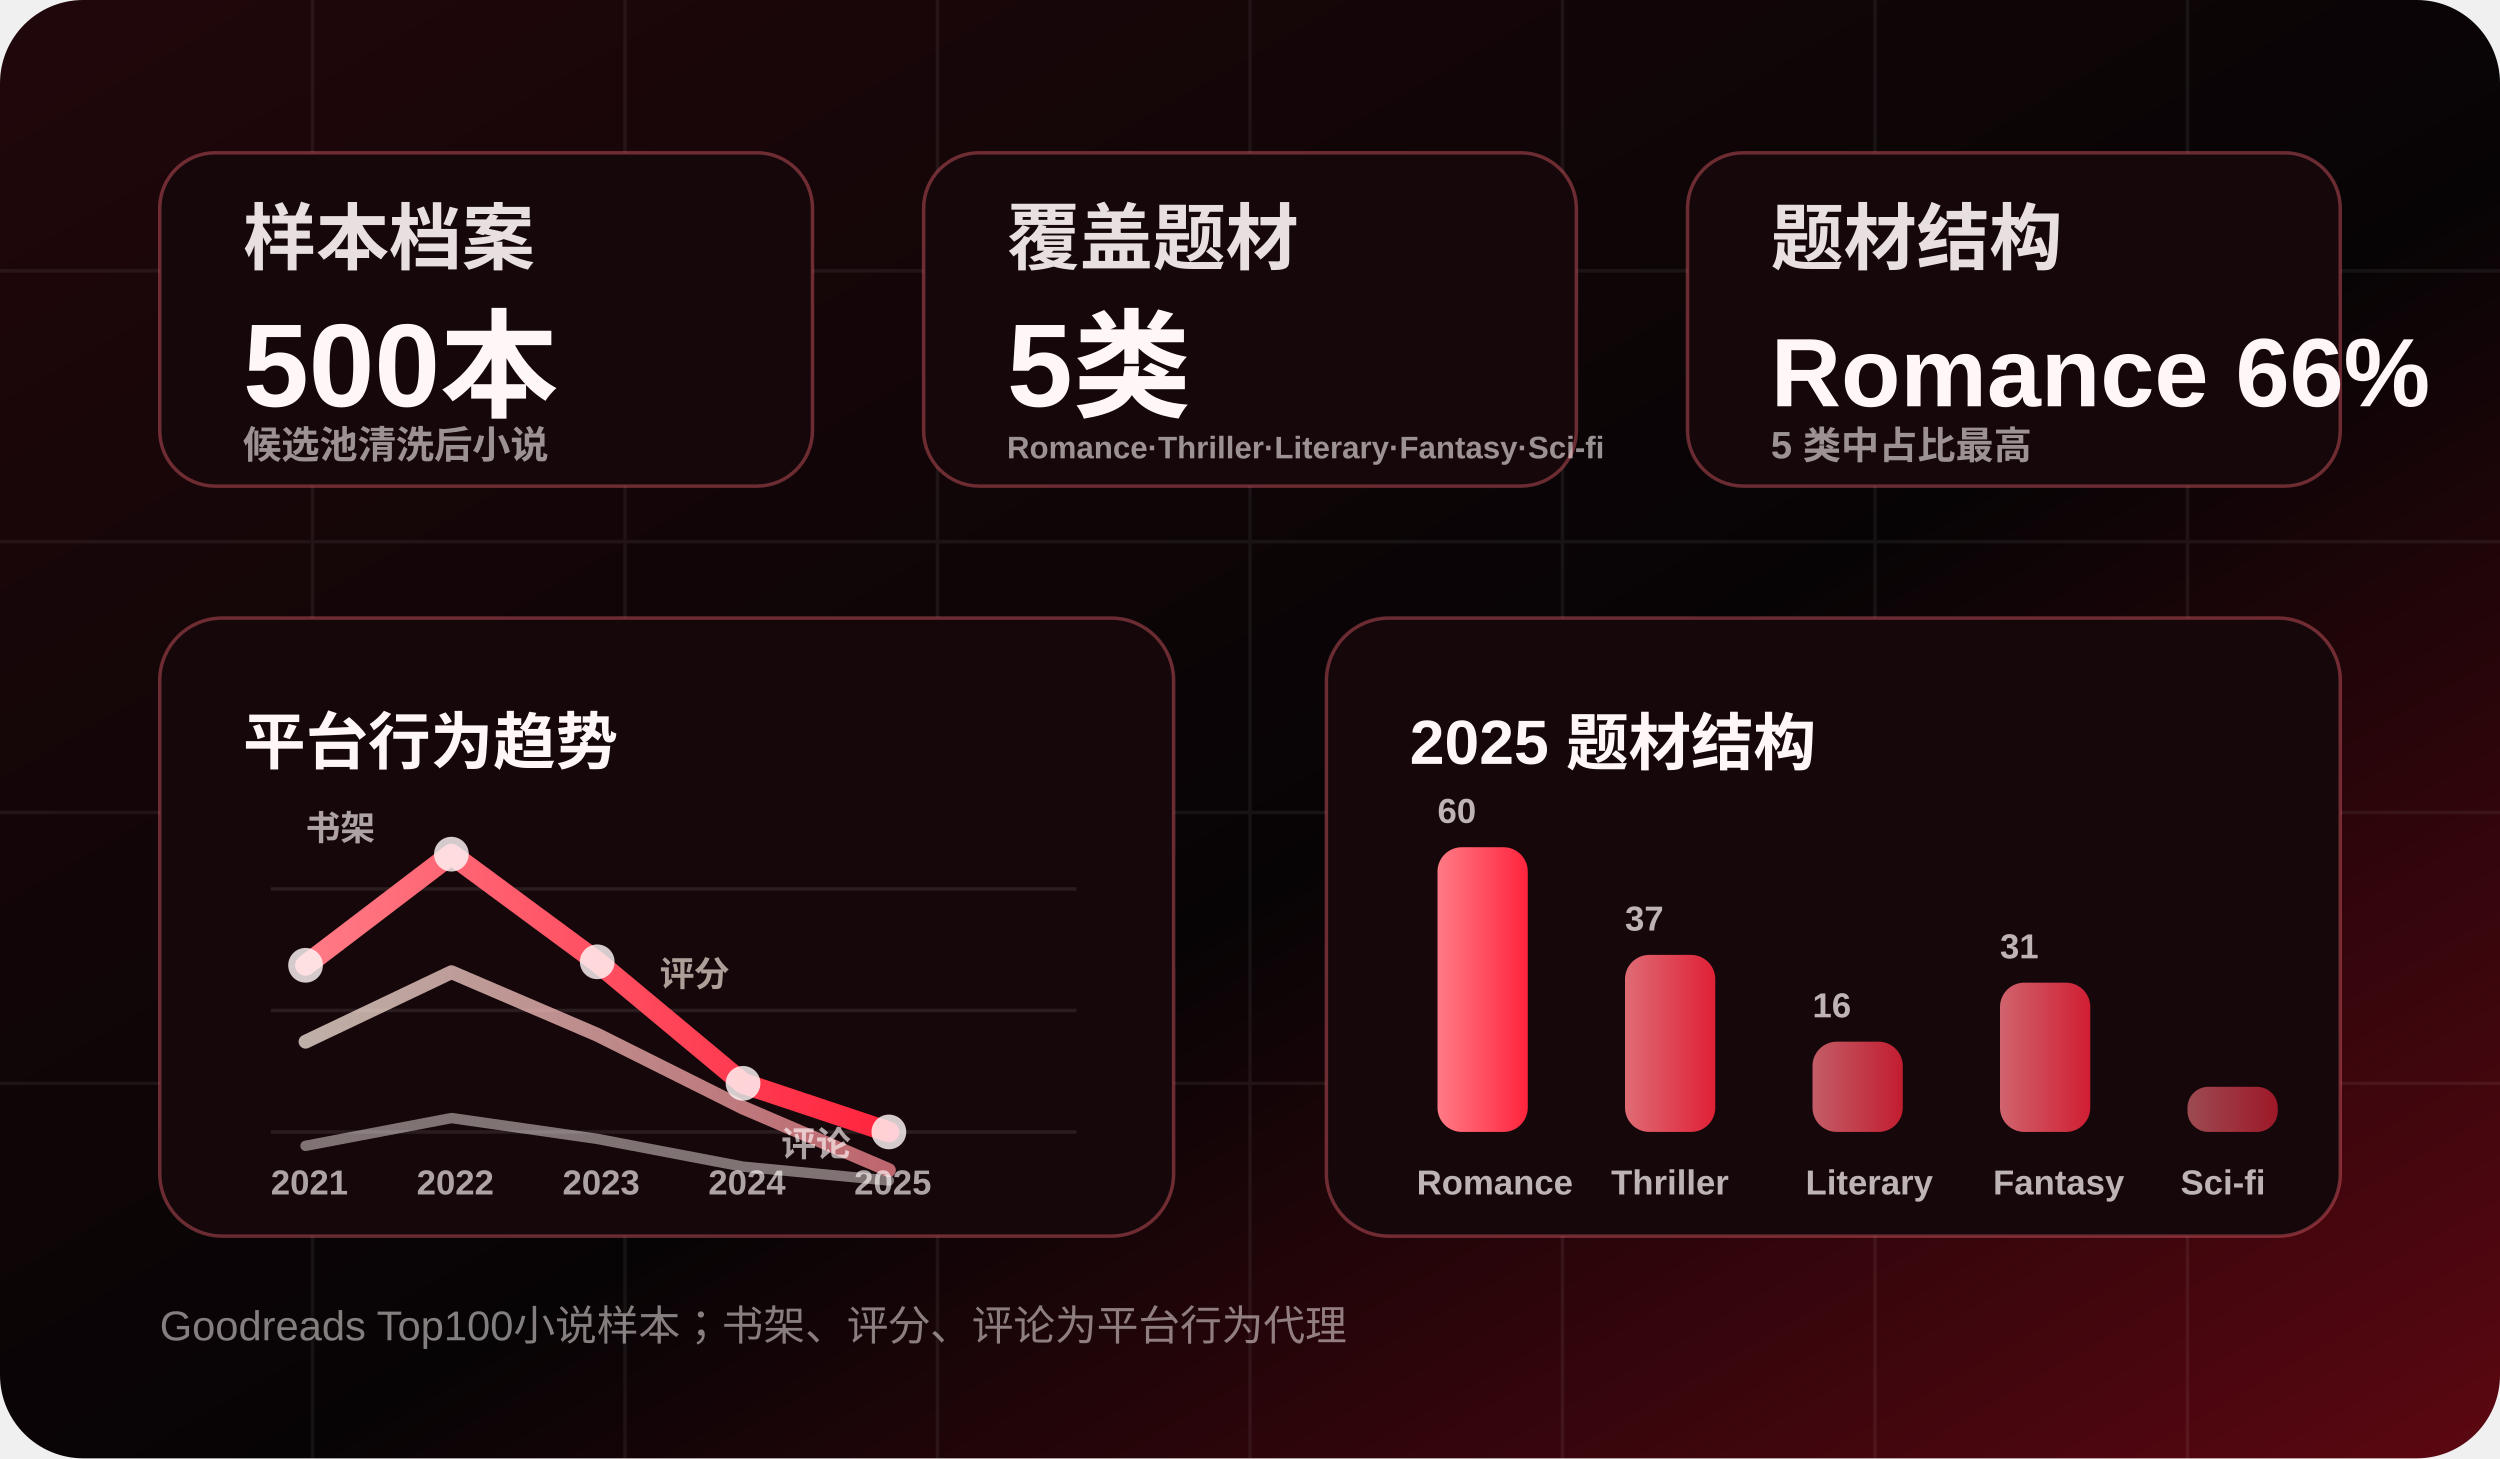
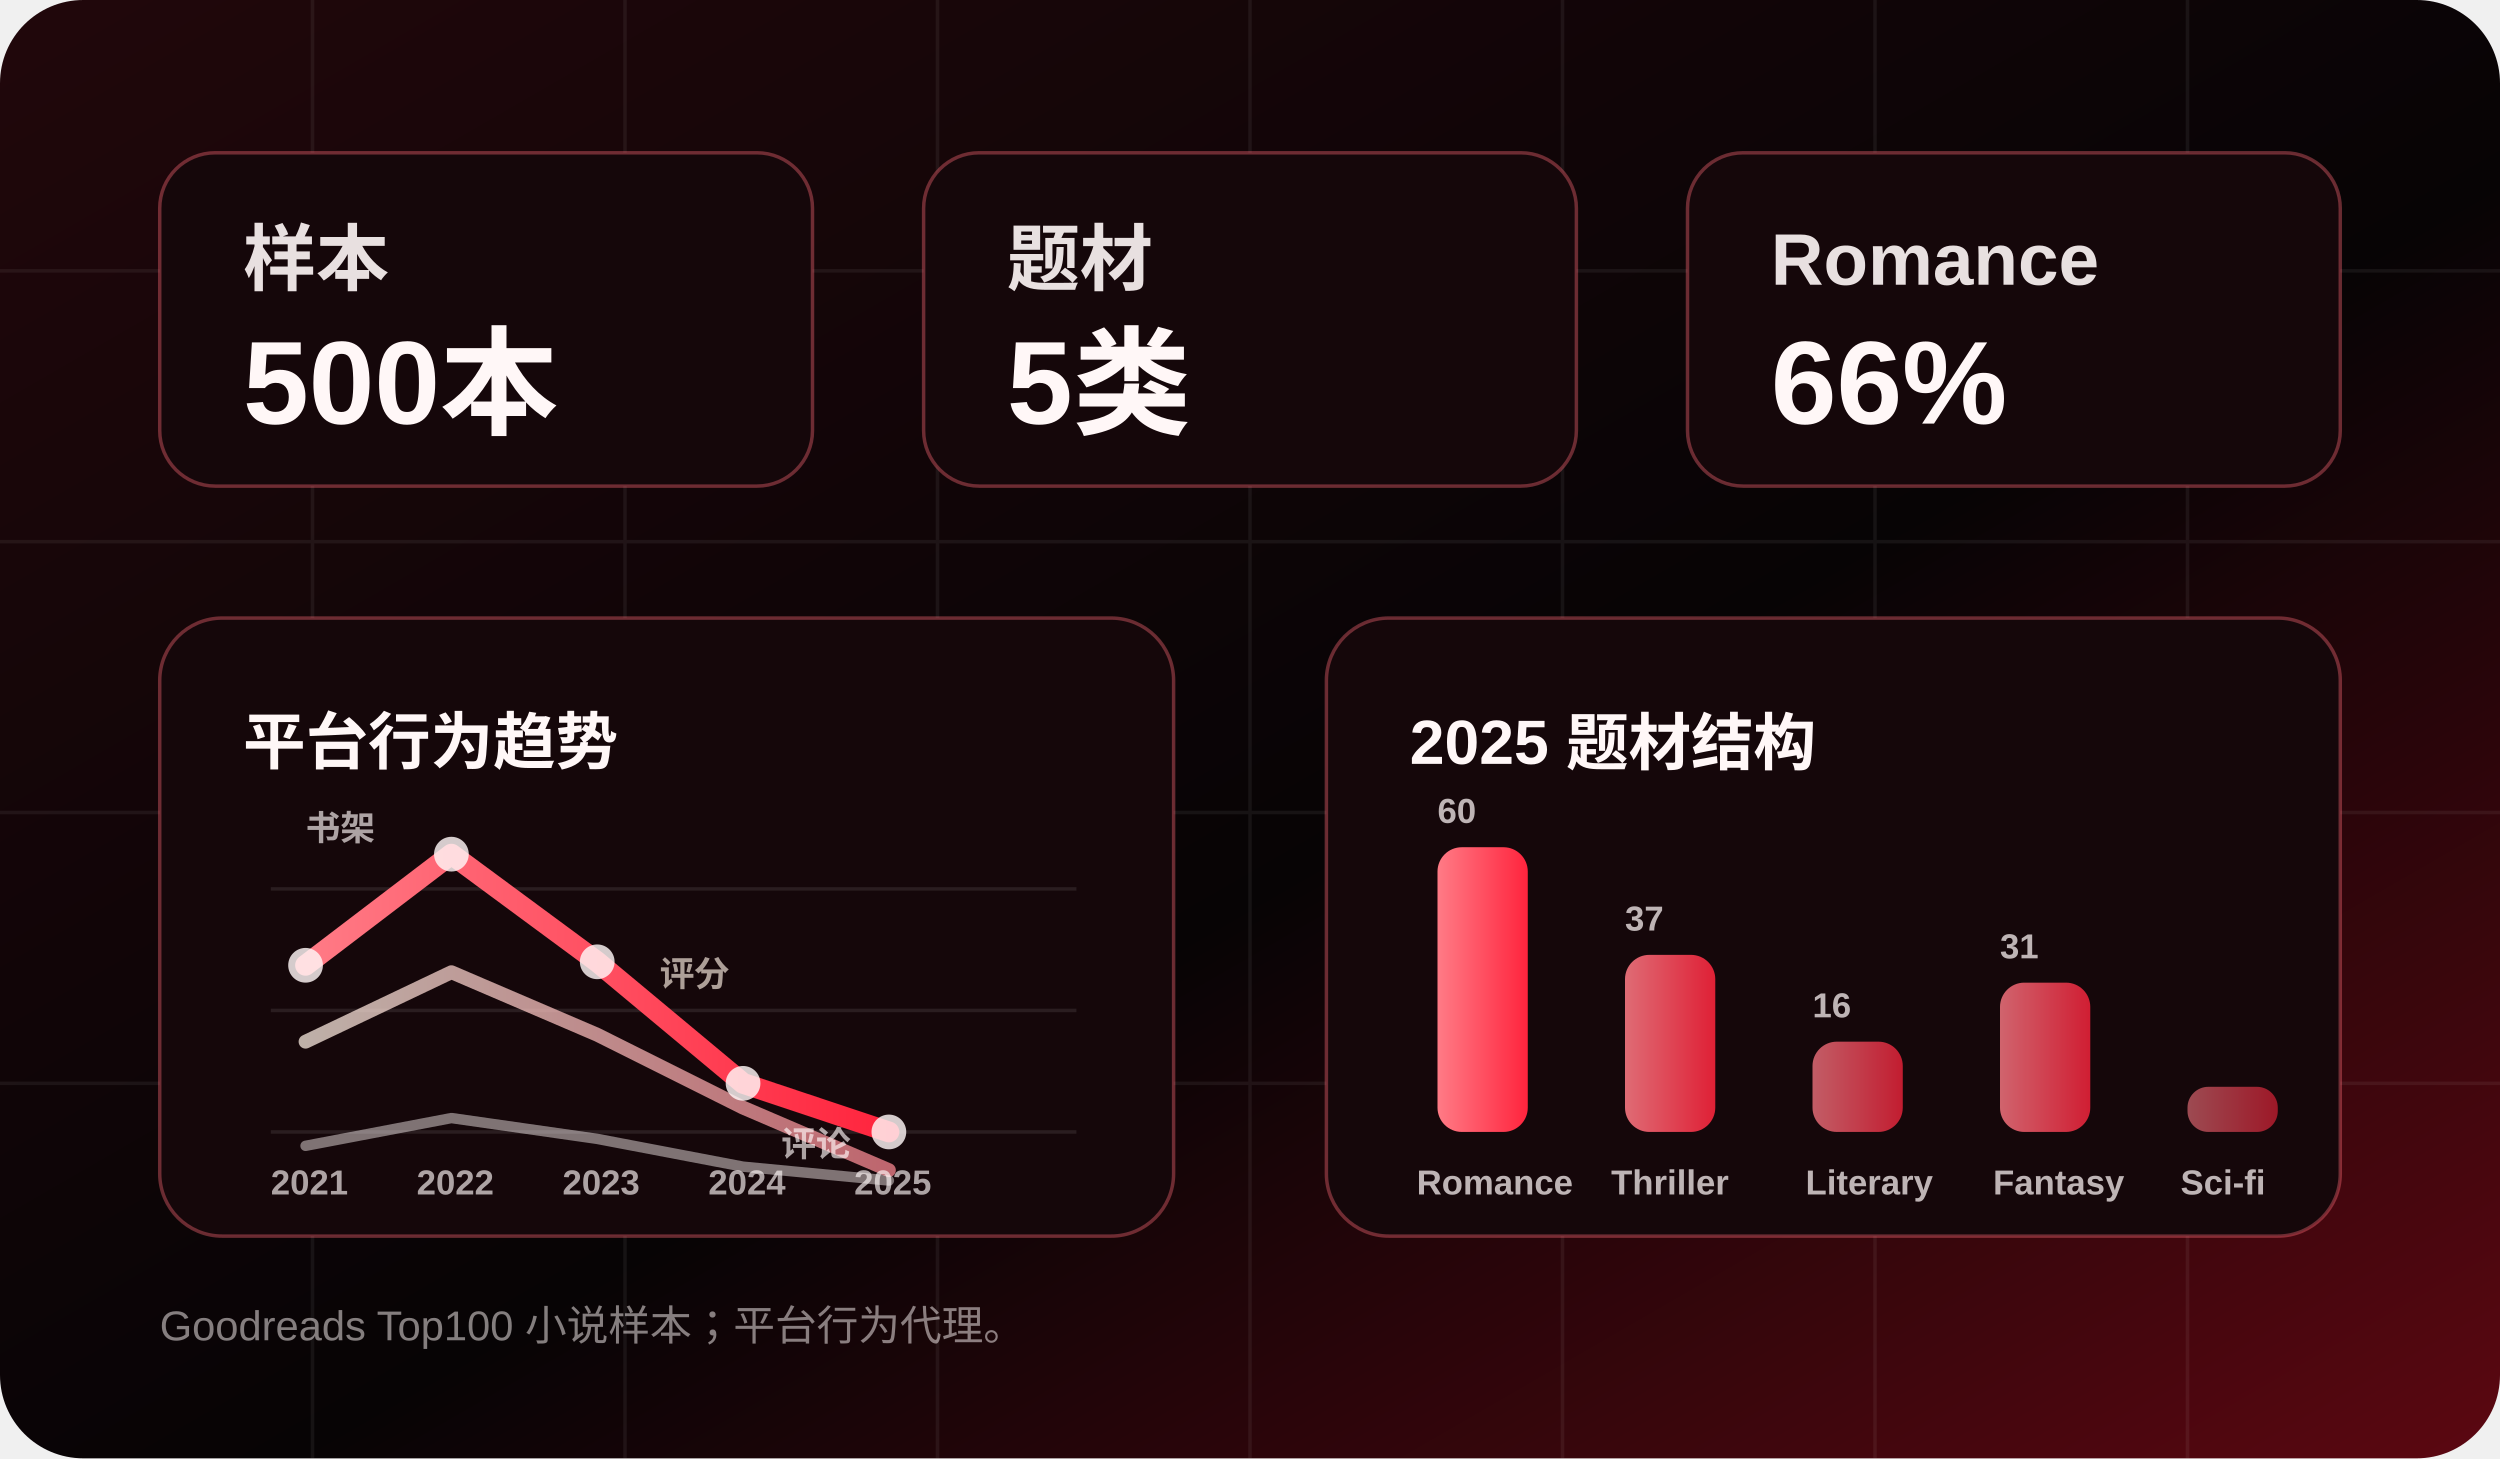
<svg xmlns="http://www.w3.org/2000/svg" width="720" height="420" viewBox="0 0 720 420" role="img" aria-labelledby="title desc">
  <defs>
    <linearGradient id="bg" x1="0" x2="1" y1="0" y2="1">
      <stop offset="0" stop-color="#21070b" />
      <stop offset="0.56" stop-color="#070405" />
      <stop offset="1" stop-color="#5c0711" />
    </linearGradient>
    <linearGradient id="red" x1="0" x2="1">
      <stop offset="0" stop-color="#ff7b86" />
      <stop offset="1" stop-color="#ff243d" />
    </linearGradient>
    <linearGradient id="cream" x1="0" x2="1">
      <stop offset="0" stop-color="#fff1e5" />
      <stop offset="1" stop-color="#ff8a94" />
    </linearGradient>
  </defs>
  <rect width="720" height="420" rx="24" fill="url(#bg)" />
  <path d="M0 78H720M0 156H720M0 234H720M0 312H720M90 0V420M180 0V420M270 0V420M360 0V420M450 0V420M540 0V420M630 0V420" stroke="#fff" stroke-opacity=".06" />
  <g fill="#15070a" stroke="#ff6b78" stroke-opacity=".38">
    <rect x="46" y="44" width="188" height="96" rx="16" />
    <rect x="266" y="44" width="188" height="96" rx="16" />
    <rect x="486" y="44" width="188" height="96" rx="16" />
    <rect x="46" y="178" width="292" height="178" rx="18" />
    <rect x="382" y="178" width="292" height="178" rx="18" />
  </g>
  <g font-family="Microsoft YaHei, Arial, sans-serif" fill="#fff7f7">
-     <text x="70" y="76" font-size="21" opacity=".9" font-weight="800">样本档案</text>
-     <text x="70" y="117" font-size="34" font-weight="900">500本</text>
-     <text x="70" y="132" font-size="11" opacity=".58" font-weight="700">候选池清洗后小说</text>
-     <text x="290" y="76" font-size="21" opacity=".9" font-weight="800">覆盖题材</text>
-     <text x="290" y="117" font-size="34" font-weight="900">5类</text>
-     <text x="290" y="132" font-size="9" opacity=".58" font-weight="700" textLength="150" lengthAdjust="spacingAndGlyphs">Romance·Thriller·Literary·Fantasy·Sci-fi</text>
-     <text x="510" y="76" font-size="21" opacity=".9" font-weight="800">题材结构</text>
-     <text x="510" y="117" font-size="28" font-weight="900">Romance 66%</text>
-     <text x="510" y="132" font-size="11" opacity=".58" font-weight="700">5 类中占比最高</text>
+     <text x="70" y="82" font-size="21" opacity=".9" font-weight="800">样本</text>
+     <text x="70" y="122" font-size="34" font-weight="900">500本</text>
+     <text x="290" y="82" font-size="21" opacity=".9" font-weight="800">题材</text>
+     <text x="290" y="122" font-size="34" font-weight="900">5类</text>
+     <text x="510" y="82" font-size="21" opacity=".9" font-weight="800">Romance</text>
+     <text x="510" y="122" font-size="34" font-weight="900">66%</text>
    <text x="70" y="220" font-size="18" font-weight="900">平台行为趋势</text>
    <text x="406" y="220" font-size="18" font-weight="900">2025 题材结构</text>
  </g>
  <path d="M78 326H310M78 291H310M78 256H310" stroke="#fff" stroke-opacity=".09" />
  <path d="M88 278 L130 246 L172 277 L214 312 L256 326" stroke="url(#red)" stroke-width="6" fill="none" stroke-linecap="round" stroke-linejoin="round" />
  <path d="M88 300 L130 280 L172 298 L214 319 L256 337" stroke="url(#cream)" stroke-width="4" fill="none" stroke-linecap="round" stroke-linejoin="round" opacity=".72" />
  <path d="M88 330 L130 322 L172 328 L214 336 L256 340" stroke="#fff7f7" stroke-width="3" fill="none" stroke-linecap="round" stroke-linejoin="round" opacity=".45" />
  <g fill="#fff7f7" opacity=".82">
    <circle cx="88" cy="278" r="5" />
    <circle cx="130" cy="246" r="5" />
    <circle cx="172" cy="277" r="5" />
    <circle cx="214" cy="312" r="5" />
    <circle cx="256" cy="326" r="5" />
  </g>
  <g font-family="Microsoft YaHei, Arial, sans-serif" fill="#fff7f7" opacity=".65" font-size="10" font-weight="800">
    <text x="78" y="344">2021</text>
    <text x="120" y="344">2022</text>
    <text x="162" y="344">2023</text>
    <text x="204" y="344">2024</text>
    <text x="246" y="344">2025</text>
    <text x="88" y="242">书架</text>
    <text x="190" y="284" fill="#fff1e5">评分</text>
    <text x="225" y="333">评论</text>
  </g>
  <g fill="url(#red)">
    <rect x="414" y="244" width="26" height="82" rx="7" />
    <rect x="468" y="275" width="26" height="51" rx="7" opacity=".86" />
    <rect x="522" y="300" width="26" height="26" rx="7" opacity=".74" />
    <rect x="576" y="283" width="26" height="43" rx="7" opacity=".8" />
    <rect x="630" y="313" width="26" height="13" rx="6" opacity=".58" />
  </g>
  <g font-family="Microsoft YaHei, Arial, sans-serif" fill="#fff7f7" opacity=".72" font-size="10" font-weight="700">
    <text x="408" y="344">Romance</text>
    <text x="464" y="344">Thriller</text>
    <text x="520" y="344">Literary</text>
    <text x="574" y="344">Fantasy</text>
    <text x="628" y="344">Sci-fi</text>
    <text x="414" y="237">60</text>
    <text x="468" y="268">37</text>
    <text x="522" y="293">16</text>
    <text x="576" y="276">31</text>
  </g>
-   <text x="46" y="386" fill="#fff7f7" opacity=".5" font-family="Microsoft YaHei, Arial, sans-serif" font-size="12">Goodreads Top100小说样本；书架、评分、评论为平台行为代理</text>
+   <text x="46" y="386" fill="#fff7f7" opacity=".5" font-family="Microsoft YaHei, Arial, sans-serif" font-size="12">Goodreads Top100 小说样本；平台行为代理。</text>
</svg>
